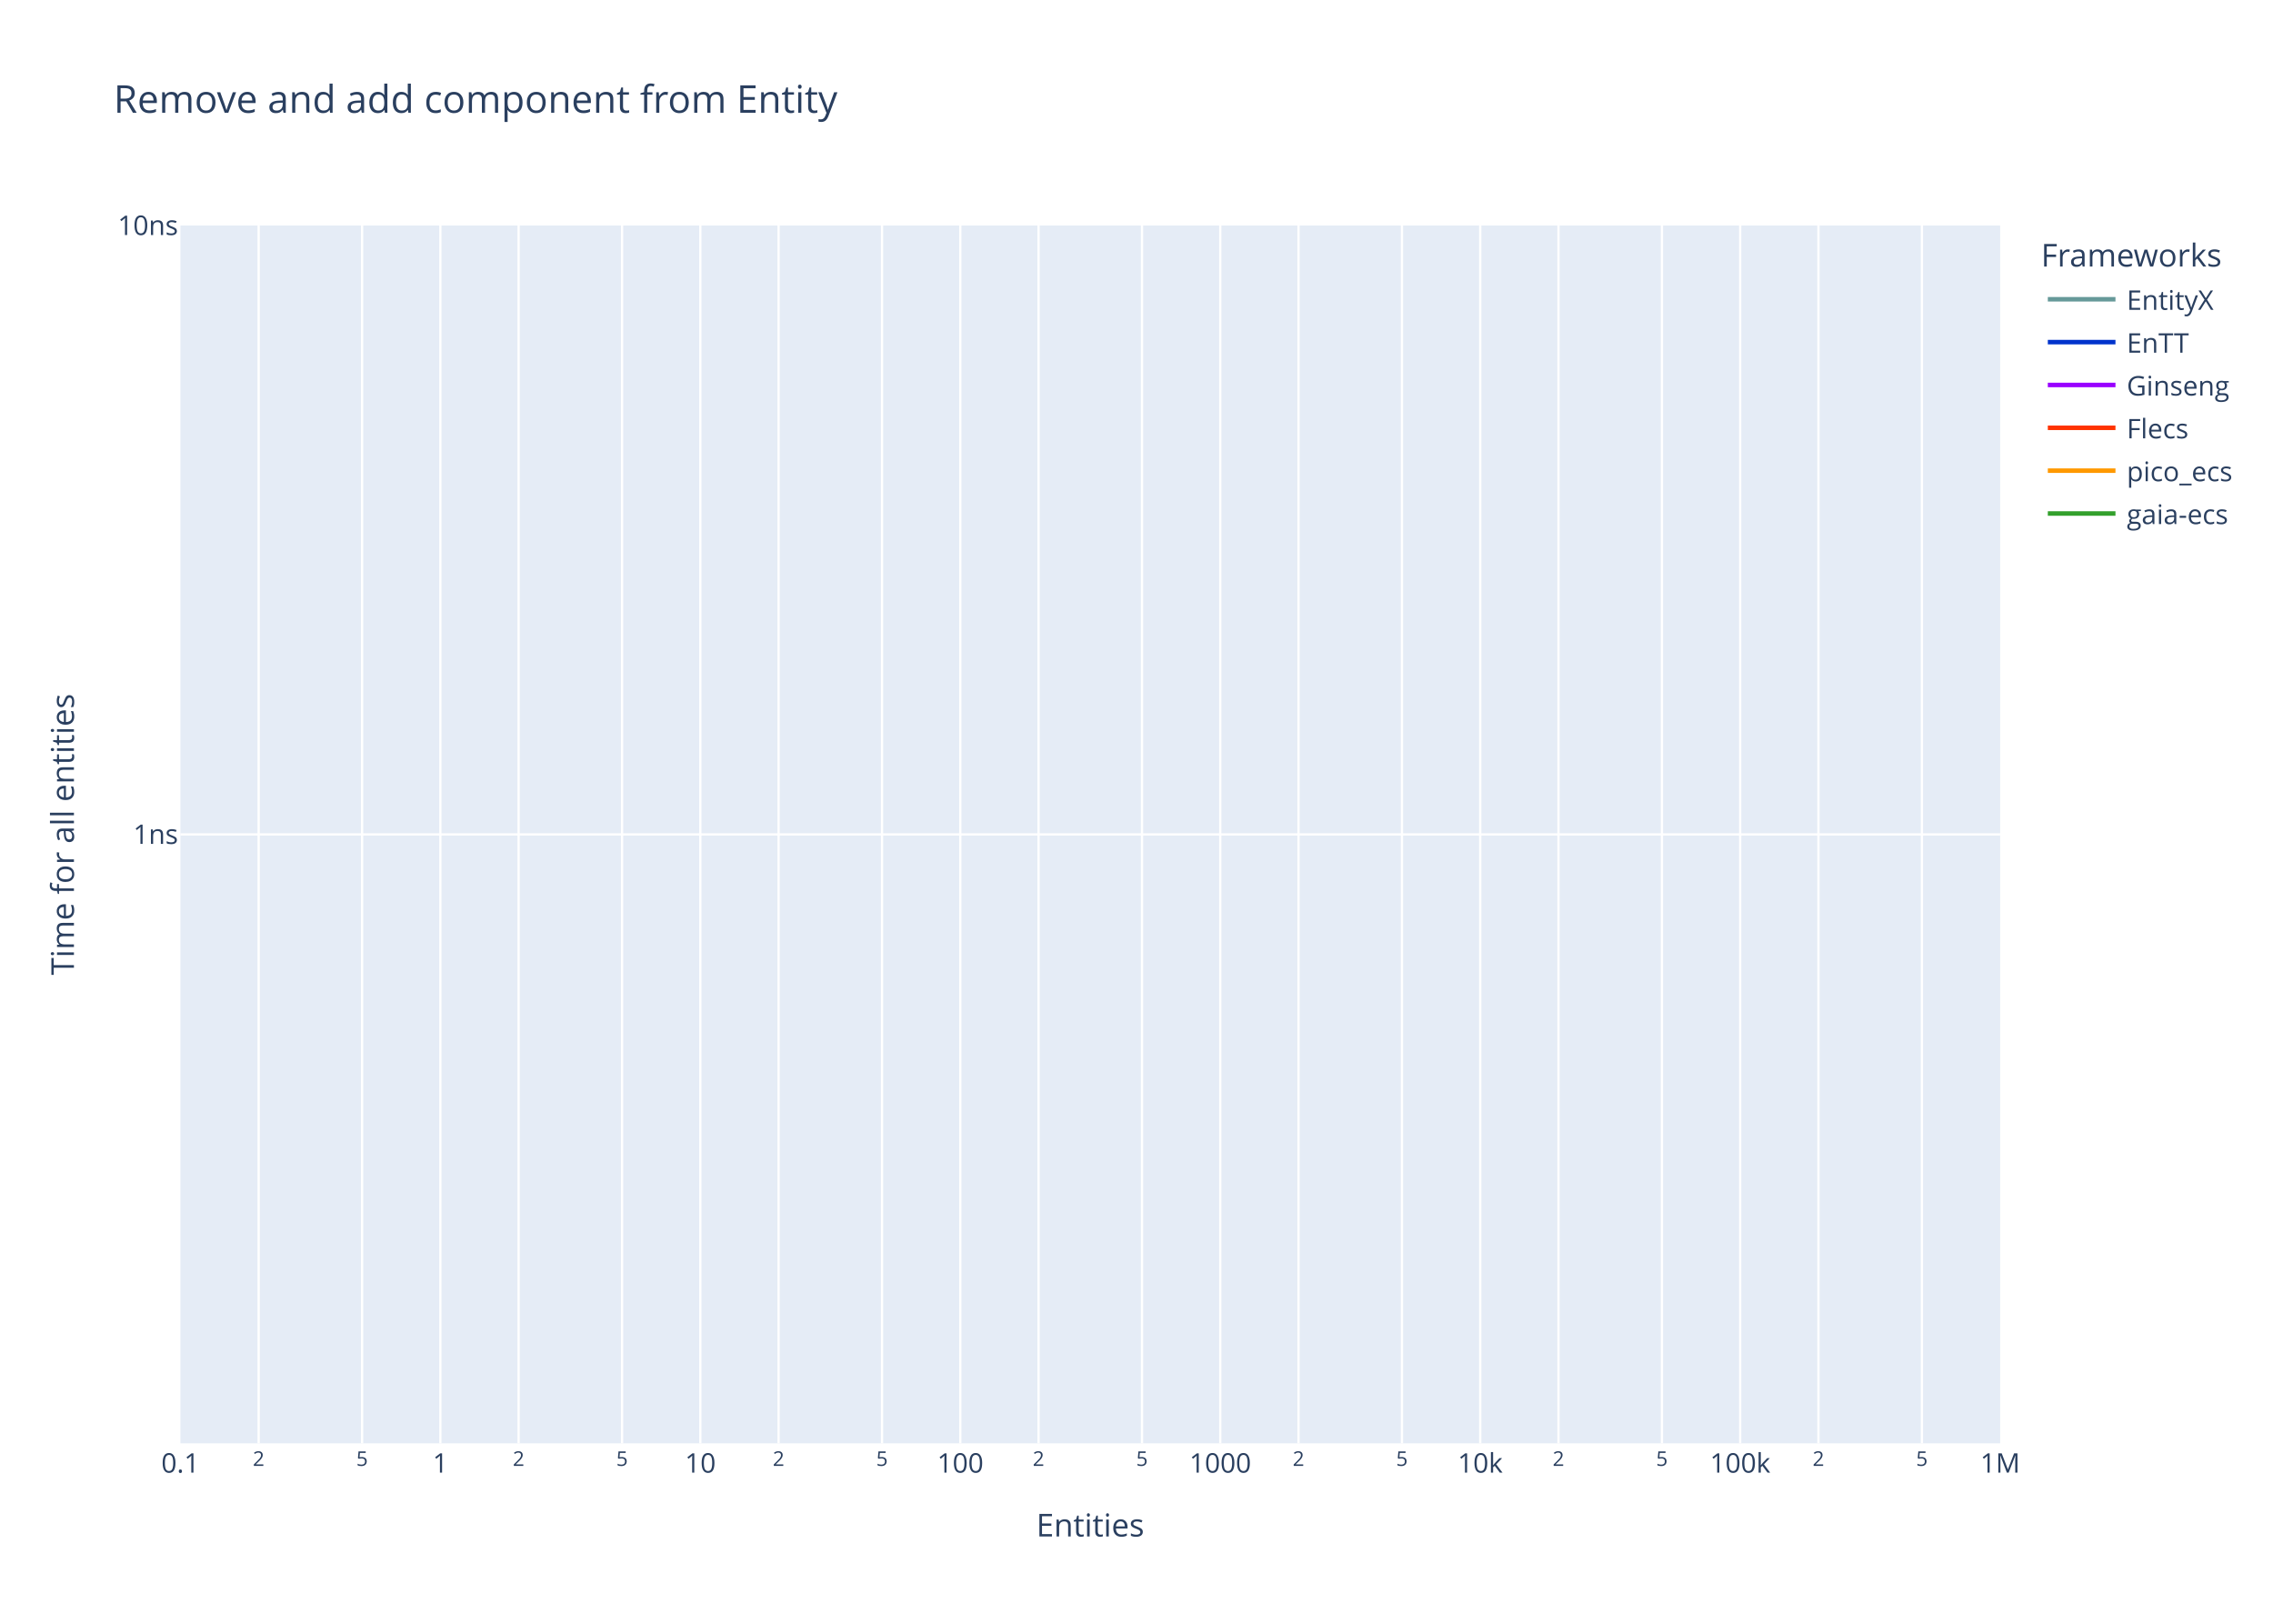
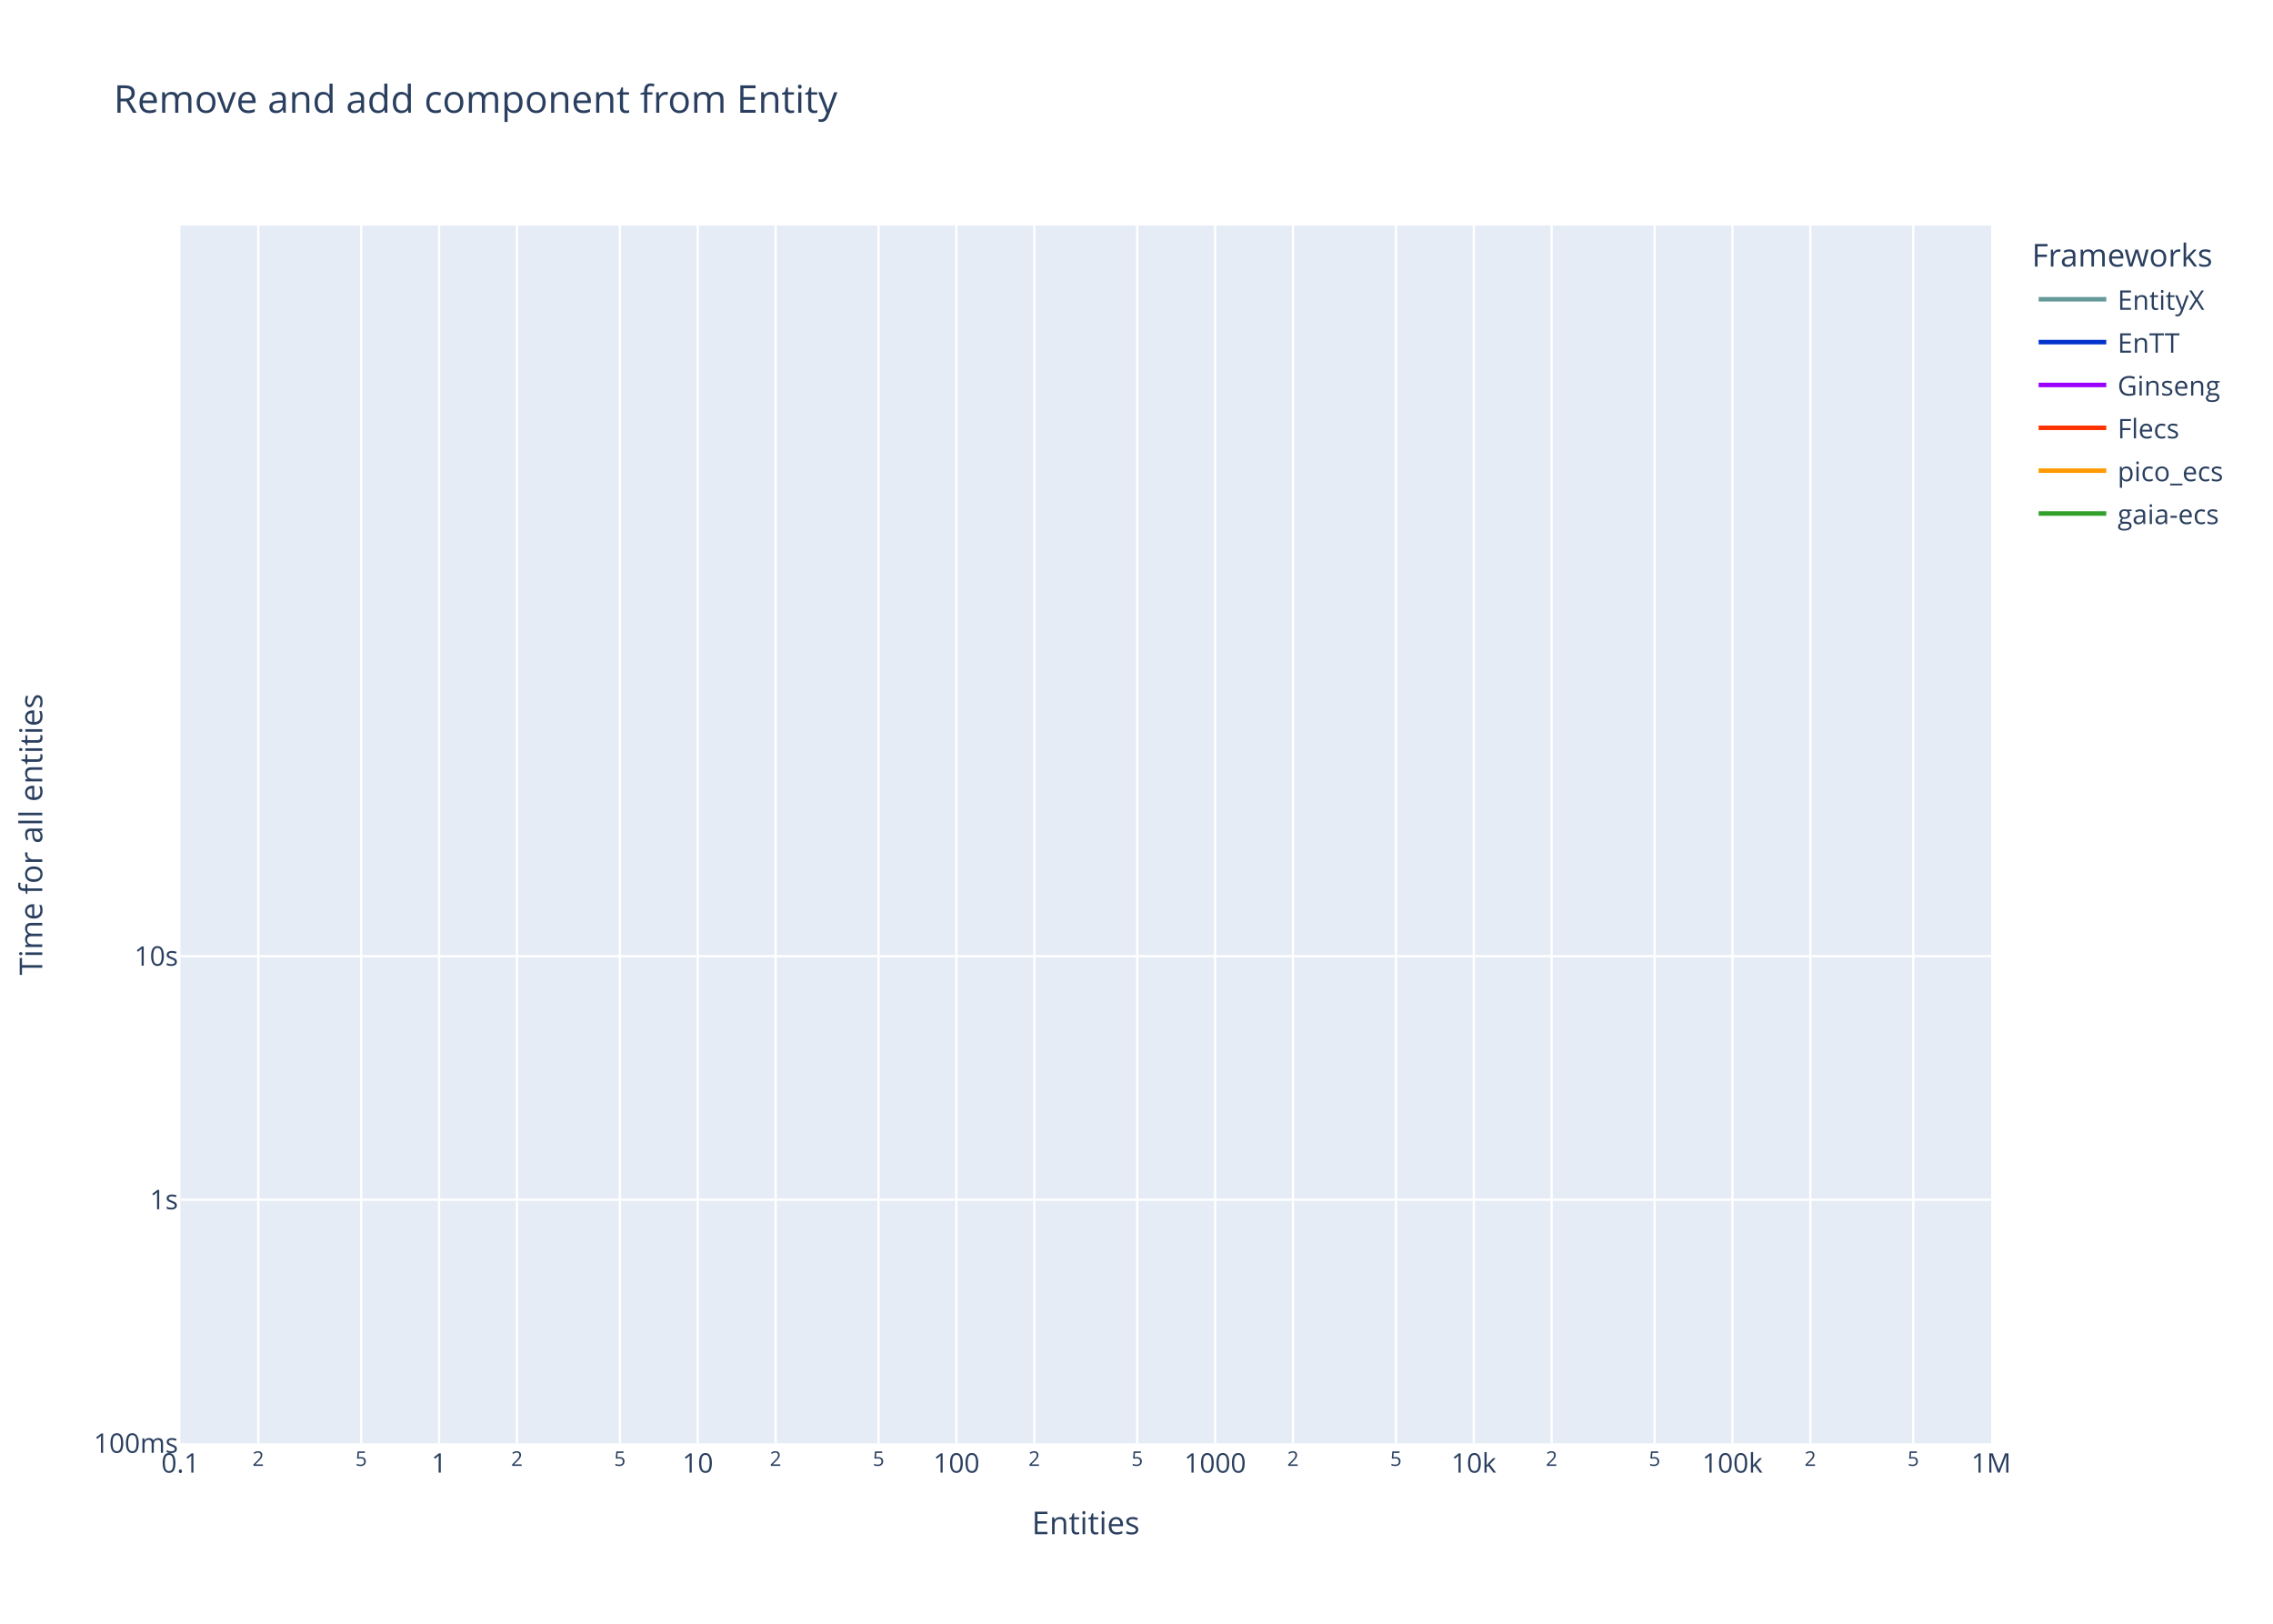
<svg xmlns="http://www.w3.org/2000/svg" class="main-svg" width="1008" height="720" style="" viewBox="0 0 1008 720">
  <rect x="0" y="0" width="1008" height="720" style="fill: rgb(255, 255, 255); fill-opacity: 1;" />
-   <defs id="defs-4d5c35">
+   <defs id="defs-098ea8">
    <g class="clips">
-       <clipPath id="clip4d5c35xyplot" class="plotclip">
-         <rect width="807" height="540" />
+       <clipPath id="clip098ea8xyplot" class="plotclip">
+         <rect width="803" height="540" />
      </clipPath>
-       <clipPath class="axesclip" id="clip4d5c35x">
-         <rect x="80" y="0" width="807" height="720" />
+       <clipPath class="axesclip" id="clip098ea8x">
+         <rect x="80" y="0" width="803" height="720" />
      </clipPath>
-       <clipPath class="axesclip" id="clip4d5c35y">
+       <clipPath class="axesclip" id="clip098ea8y">
        <rect x="0" y="100" width="1008" height="540" />
      </clipPath>
-       <clipPath class="axesclip" id="clip4d5c35xy">
-         <rect x="80" y="100" width="807" height="540" />
+       <clipPath class="axesclip" id="clip098ea8xy">
+         <rect x="80" y="100" width="803" height="540" />
      </clipPath>
    </g>
    <g class="gradients" />
    <g class="patterns" />
  </defs>
  <g class="bglayer">
-     <rect class="bg" x="80" y="100" width="807" height="540" style="fill: rgb(229, 236, 246); fill-opacity: 1; stroke-width: 0;" />
+     <rect class="bg" x="80" y="100" width="803" height="540" style="fill: rgb(229, 236, 246); fill-opacity: 1; stroke-width: 0;" />
  </g>
  <g class="layer-below">
    <g class="imagelayer" />
    <g class="shapelayer" />
  </g>
  <g class="cartesianlayer">
    <g class="subplot xy">
      <g class="layer-subplot">
        <g class="shapelayer" />
        <g class="imagelayer" />
      </g>
      <g class="minor-gridlayer">
        <g class="x" />
        <g class="y" />
      </g>
      <g class="gridlayer">
        <g class="x">
-           <path class="xgrid crisp" transform="translate(114.7,0)" d="M0,100v540" style="stroke: rgb(255, 255, 255); stroke-opacity: 1; stroke-width: 1px;" />
-           <path class="xgrid crisp" transform="translate(160.58,0)" d="M0,100v540" style="stroke: rgb(255, 255, 255); stroke-opacity: 1; stroke-width: 1px;" />
-           <path class="xgrid crisp" transform="translate(195.29,0)" d="M0,100v540" style="stroke: rgb(255, 255, 255); stroke-opacity: 1; stroke-width: 1px;" />
-           <path class="xgrid crisp" transform="translate(229.99,0)" d="M0,100v540" style="stroke: rgb(255, 255, 255); stroke-opacity: 1; stroke-width: 1px;" />
-           <path class="xgrid crisp" transform="translate(275.87,0)" d="M0,100v540" style="stroke: rgb(255, 255, 255); stroke-opacity: 1; stroke-width: 1px;" />
-           <path class="xgrid crisp" transform="translate(310.57,0)" d="M0,100v540" style="stroke: rgb(255, 255, 255); stroke-opacity: 1; stroke-width: 1px;" />
-           <path class="xgrid crisp" transform="translate(345.28,0)" d="M0,100v540" style="stroke: rgb(255, 255, 255); stroke-opacity: 1; stroke-width: 1px;" />
-           <path class="xgrid crisp" transform="translate(391.15,0)" d="M0,100v540" style="stroke: rgb(255, 255, 255); stroke-opacity: 1; stroke-width: 1px;" />
-           <path class="xgrid crisp" transform="translate(425.86,0)" d="M0,100v540" style="stroke: rgb(255, 255, 255); stroke-opacity: 1; stroke-width: 1px;" />
-           <path class="xgrid crisp" transform="translate(460.56,0)" d="M0,100v540" style="stroke: rgb(255, 255, 255); stroke-opacity: 1; stroke-width: 1px;" />
-           <path class="xgrid crisp" transform="translate(506.44,0)" d="M0,100v540" style="stroke: rgb(255, 255, 255); stroke-opacity: 1; stroke-width: 1px;" />
-           <path class="xgrid crisp" transform="translate(541.14,0)" d="M0,100v540" style="stroke: rgb(255, 255, 255); stroke-opacity: 1; stroke-width: 1px;" />
-           <path class="xgrid crisp" transform="translate(575.85,0)" d="M0,100v540" style="stroke: rgb(255, 255, 255); stroke-opacity: 1; stroke-width: 1px;" />
-           <path class="xgrid crisp" transform="translate(621.72,0)" d="M0,100v540" style="stroke: rgb(255, 255, 255); stroke-opacity: 1; stroke-width: 1px;" />
-           <path class="xgrid crisp" transform="translate(656.43,0)" d="M0,100v540" style="stroke: rgb(255, 255, 255); stroke-opacity: 1; stroke-width: 1px;" />
-           <path class="xgrid crisp" transform="translate(691.13,0)" d="M0,100v540" style="stroke: rgb(255, 255, 255); stroke-opacity: 1; stroke-width: 1px;" />
-           <path class="xgrid crisp" transform="translate(737.01,0)" d="M0,100v540" style="stroke: rgb(255, 255, 255); stroke-opacity: 1; stroke-width: 1px;" />
-           <path class="xgrid crisp" transform="translate(771.71,0)" d="M0,100v540" style="stroke: rgb(255, 255, 255); stroke-opacity: 1; stroke-width: 1px;" />
-           <path class="xgrid crisp" transform="translate(806.42,0)" d="M0,100v540" style="stroke: rgb(255, 255, 255); stroke-opacity: 1; stroke-width: 1px;" />
-           <path class="xgrid crisp" transform="translate(852.3,0)" d="M0,100v540" style="stroke: rgb(255, 255, 255); stroke-opacity: 1; stroke-width: 1px;" />
+           <path class="xgrid crisp" transform="translate(114.53,0)" d="M0,100v540" style="stroke: rgb(255, 255, 255); stroke-opacity: 1; stroke-width: 1px;" />
+           <path class="xgrid crisp" transform="translate(160.18,0)" d="M0,100v540" style="stroke: rgb(255, 255, 255); stroke-opacity: 1; stroke-width: 1px;" />
+           <path class="xgrid crisp" transform="translate(194.71,0)" d="M0,100v540" style="stroke: rgb(255, 255, 255); stroke-opacity: 1; stroke-width: 1px;" />
+           <path class="xgrid crisp" transform="translate(229.25,0)" d="M0,100v540" style="stroke: rgb(255, 255, 255); stroke-opacity: 1; stroke-width: 1px;" />
+           <path class="xgrid crisp" transform="translate(274.9,0)" d="M0,100v540" style="stroke: rgb(255, 255, 255); stroke-opacity: 1; stroke-width: 1px;" />
+           <path class="xgrid crisp" transform="translate(309.43,0)" d="M0,100v540" style="stroke: rgb(255, 255, 255); stroke-opacity: 1; stroke-width: 1px;" />
+           <path class="xgrid crisp" transform="translate(343.96,0)" d="M0,100v540" style="stroke: rgb(255, 255, 255); stroke-opacity: 1; stroke-width: 1px;" />
+           <path class="xgrid crisp" transform="translate(389.61,0)" d="M0,100v540" style="stroke: rgb(255, 255, 255); stroke-opacity: 1; stroke-width: 1px;" />
+           <path class="xgrid crisp" transform="translate(424.14,0)" d="M0,100v540" style="stroke: rgb(255, 255, 255); stroke-opacity: 1; stroke-width: 1px;" />
+           <path class="xgrid crisp" transform="translate(458.68,0)" d="M0,100v540" style="stroke: rgb(255, 255, 255); stroke-opacity: 1; stroke-width: 1px;" />
+           <path class="xgrid crisp" transform="translate(504.32,0)" d="M0,100v540" style="stroke: rgb(255, 255, 255); stroke-opacity: 1; stroke-width: 1px;" />
+           <path class="xgrid crisp" transform="translate(538.86,0)" d="M0,100v540" style="stroke: rgb(255, 255, 255); stroke-opacity: 1; stroke-width: 1px;" />
+           <path class="xgrid crisp" transform="translate(573.39,0)" d="M0,100v540" style="stroke: rgb(255, 255, 255); stroke-opacity: 1; stroke-width: 1px;" />
+           <path class="xgrid crisp" transform="translate(619.04,0)" d="M0,100v540" style="stroke: rgb(255, 255, 255); stroke-opacity: 1; stroke-width: 1px;" />
+           <path class="xgrid crisp" transform="translate(653.57,0)" d="M0,100v540" style="stroke: rgb(255, 255, 255); stroke-opacity: 1; stroke-width: 1px;" />
+           <path class="xgrid crisp" transform="translate(688.1,0)" d="M0,100v540" style="stroke: rgb(255, 255, 255); stroke-opacity: 1; stroke-width: 1px;" />
+           <path class="xgrid crisp" transform="translate(733.75,0)" d="M0,100v540" style="stroke: rgb(255, 255, 255); stroke-opacity: 1; stroke-width: 1px;" />
+           <path class="xgrid crisp" transform="translate(768.29,0)" d="M0,100v540" style="stroke: rgb(255, 255, 255); stroke-opacity: 1; stroke-width: 1px;" />
+           <path class="xgrid crisp" transform="translate(802.82,0)" d="M0,100v540" style="stroke: rgb(255, 255, 255); stroke-opacity: 1; stroke-width: 1px;" />
+           <path class="xgrid crisp" transform="translate(848.47,0)" d="M0,100v540" style="stroke: rgb(255, 255, 255); stroke-opacity: 1; stroke-width: 1px;" />
        </g>
        <g class="y">
-           <path class="ygrid crisp" transform="translate(0,370)" d="M80,0h807" style="stroke: rgb(255, 255, 255); stroke-opacity: 1; stroke-width: 1px;" />
+           <path class="ygrid crisp" transform="translate(0,532)" d="M80,0h803" style="stroke: rgb(255, 255, 255); stroke-opacity: 1; stroke-width: 1px;" />
+           <path class="ygrid crisp" transform="translate(0,424)" d="M80,0h803" style="stroke: rgb(255, 255, 255); stroke-opacity: 1; stroke-width: 1px;" />
        </g>
      </g>
      <g class="zerolinelayer" />
      <g class="layer-between">
        <g class="shapelayer" />
        <g class="imagelayer" />
      </g>
      <path class="xlines-below" />
      <path class="ylines-below" />
      <g class="overlines-below" />
      <g class="xaxislayer-below" />
      <g class="yaxislayer-below" />
      <g class="overaxes-below" />
      <g class="overplot">
-         <g class="xy" transform="translate(80,100)" clip-path="url(#clip4d5c35xyplot)">
+         <g class="xy" transform="translate(80,100)" clip-path="url(#clip098ea8xyplot)">
          <g class="scatterlayer mlayer">
-             <g class="trace scatter trace38dd47" style="stroke-miterlimit: 2; opacity: 1;">
-               <g class="fills" />
-               <g class="errorbars" />
-               <g class="lines">
-                 <path class="js-line" d="M-16140,270" style="vector-effect: none; fill: none; stroke: rgb(102, 153, 153); stroke-opacity: 1; stroke-width: 2px; opacity: 1;" />
-               </g>
-               <g class="points" />
-               <g class="text" />
-             </g>
-             <g class="trace scatter traceec660b" style="stroke-miterlimit: 2; opacity: 1;">
-               <g class="fills" />
-               <g class="errorbars" />
-               <g class="lines">
-                 <path class="js-line" d="M-16140,270" style="vector-effect: none; fill: none; stroke: rgb(0, 51, 204); stroke-opacity: 1; stroke-width: 2px; opacity: 1;" />
-               </g>
-               <g class="points" />
-               <g class="text" />
-             </g>
-             <g class="trace scatter tracefea823" style="stroke-miterlimit: 2; opacity: 1;">
-               <g class="fills" />
-               <g class="errorbars" />
-               <g class="lines">
-                 <path class="js-line" d="M-16140,270" style="vector-effect: none; fill: none; stroke: rgb(153, 0, 255); stroke-opacity: 1; stroke-width: 2px; opacity: 1;" />
-               </g>
-               <g class="points" />
-               <g class="text" />
-             </g>
-             <g class="trace scatter traceeebd34" style="stroke-miterlimit: 2; opacity: 1;">
-               <g class="fills" />
-               <g class="errorbars" />
-               <g class="lines">
-                 <path class="js-line" d="M-16140,270" style="vector-effect: none; fill: none; stroke: rgb(255, 51, 0); stroke-opacity: 1; stroke-width: 2px; opacity: 1;" />
-               </g>
-               <g class="points" />
-               <g class="text" />
-             </g>
-             <g class="trace scatter trace9affb8" style="stroke-miterlimit: 2; opacity: 1;">
-               <g class="fills" />
-               <g class="errorbars" />
-               <g class="lines">
-                 <path class="js-line" d="M-16140,11340" style="vector-effect: none; fill: none; stroke: rgb(255, 153, 0); stroke-opacity: 1; stroke-width: 2px; opacity: 1;" />
-               </g>
-               <g class="points" />
-               <g class="text" />
-             </g>
-             <g class="trace scatter trace7c9089" style="stroke-miterlimit: 2; opacity: 1;">
-               <g class="fills" />
-               <g class="errorbars" />
-               <g class="lines">
-                 <path class="js-line" d="M-16140,270" style="vector-effect: none; fill: none; stroke: rgb(51, 160, 44); stroke-opacity: 1; stroke-width: 2px; opacity: 1;" />
+             <g class="trace scatter trace575e1a" style="stroke-miterlimit: 2; opacity: 1;">
+               <g class="fills" />
+               <g class="errorbars" />
+               <g class="lines">
+                 <path class="js-line" d="M-16060,11340" style="vector-effect: none; fill: none; stroke: rgb(102, 153, 153); stroke-opacity: 1; stroke-width: 2px; opacity: 1;" />
+               </g>
+               <g class="points" />
+               <g class="text" />
+             </g>
+             <g class="trace scatter tracec7e76a" style="stroke-miterlimit: 2; opacity: 1;">
+               <g class="fills" />
+               <g class="errorbars" />
+               <g class="lines">
+                 <path class="js-line" d="M-16060,11340" style="vector-effect: none; fill: none; stroke: rgb(0, 51, 204); stroke-opacity: 1; stroke-width: 2px; opacity: 1;" />
+               </g>
+               <g class="points" />
+               <g class="text" />
+             </g>
+             <g class="trace scatter trace3b2c97" style="stroke-miterlimit: 2; opacity: 1;">
+               <g class="fills" />
+               <g class="errorbars" />
+               <g class="lines">
+                 <path class="js-line" d="M-16060,11340" style="vector-effect: none; fill: none; stroke: rgb(153, 0, 255); stroke-opacity: 1; stroke-width: 2px; opacity: 1;" />
+               </g>
+               <g class="points" />
+               <g class="text" />
+             </g>
+             <g class="trace scatter trace78938d" style="stroke-miterlimit: 2; opacity: 1;">
+               <g class="fills" />
+               <g class="errorbars" />
+               <g class="lines">
+                 <path class="js-line" d="M-16060,11340" style="vector-effect: none; fill: none; stroke: rgb(255, 51, 0); stroke-opacity: 1; stroke-width: 2px; opacity: 1;" />
+               </g>
+               <g class="points" />
+               <g class="text" />
+             </g>
+             <g class="trace scatter trace5e8bbd" style="stroke-miterlimit: 2; opacity: 1;">
+               <g class="fills" />
+               <g class="errorbars" />
+               <g class="lines">
+                 <path class="js-line" d="M-16060,11340" style="vector-effect: none; fill: none; stroke: rgb(255, 153, 0); stroke-opacity: 1; stroke-width: 2px; opacity: 1;" />
+               </g>
+               <g class="points" />
+               <g class="text" />
+             </g>
+             <g class="trace scatter tracebe4645" style="stroke-miterlimit: 2; opacity: 1;">
+               <g class="fills" />
+               <g class="errorbars" />
+               <g class="lines">
+                 <path class="js-line" d="M-16060,11340" style="vector-effect: none; fill: none; stroke: rgb(51, 160, 44); stroke-opacity: 1; stroke-width: 2px; opacity: 1;" />
              </g>
              <g class="points" />
              <g class="text" />
            </g>
          </g>
        </g>
      </g>
      <path class="xlines-above crisp" d="M0,0" style="fill: none;" />
      <path class="ylines-above crisp" d="M0,0" style="fill: none;" />
      <g class="overlines-above" />
      <g class="xaxislayer-above">
        <g class="xtick">
          <text text-anchor="middle" x="0" y="653" transform="translate(80,0)" style="font-family: 'Open Sans', verdana, arial, sans-serif; font-size: 12px; fill: rgb(42, 63, 95); fill-opacity: 1; white-space: pre; opacity: 1;">0.1</text>
        </g>
        <g class="xtick">
-           <text text-anchor="middle" x="0" y="650" style="font-family: 'Open Sans', verdana, arial, sans-serif; font-size: 9px; fill: rgb(42, 63, 95); fill-opacity: 1; white-space: pre; opacity: 1;" transform="translate(114.7,0)">2</text>
-         </g>
-         <g class="xtick">
-           <text text-anchor="middle" x="0" y="650" style="font-family: 'Open Sans', verdana, arial, sans-serif; font-size: 9px; fill: rgb(42, 63, 95); fill-opacity: 1; white-space: pre; opacity: 1;" transform="translate(160.58,0)">5</text>
-         </g>
-         <g class="xtick">
-           <text text-anchor="middle" x="0" y="653" style="font-family: 'Open Sans', verdana, arial, sans-serif; font-size: 12px; fill: rgb(42, 63, 95); fill-opacity: 1; white-space: pre; opacity: 1;" transform="translate(195.29,0)">1</text>
-         </g>
-         <g class="xtick">
-           <text text-anchor="middle" x="0" y="650" style="font-family: 'Open Sans', verdana, arial, sans-serif; font-size: 9px; fill: rgb(42, 63, 95); fill-opacity: 1; white-space: pre; opacity: 1;" transform="translate(229.99,0)">2</text>
-         </g>
-         <g class="xtick">
-           <text text-anchor="middle" x="0" y="650" style="font-family: 'Open Sans', verdana, arial, sans-serif; font-size: 9px; fill: rgb(42, 63, 95); fill-opacity: 1; white-space: pre; opacity: 1;" transform="translate(275.87,0)">5</text>
-         </g>
-         <g class="xtick">
-           <text text-anchor="middle" x="0" y="653" style="font-family: 'Open Sans', verdana, arial, sans-serif; font-size: 12px; fill: rgb(42, 63, 95); fill-opacity: 1; white-space: pre; opacity: 1;" transform="translate(310.57,0)">10</text>
-         </g>
-         <g class="xtick">
-           <text text-anchor="middle" x="0" y="650" style="font-family: 'Open Sans', verdana, arial, sans-serif; font-size: 9px; fill: rgb(42, 63, 95); fill-opacity: 1; white-space: pre; opacity: 1;" transform="translate(345.28,0)">2</text>
-         </g>
-         <g class="xtick">
-           <text text-anchor="middle" x="0" y="650" style="font-family: 'Open Sans', verdana, arial, sans-serif; font-size: 9px; fill: rgb(42, 63, 95); fill-opacity: 1; white-space: pre; opacity: 1;" transform="translate(391.15,0)">5</text>
-         </g>
-         <g class="xtick">
-           <text text-anchor="middle" x="0" y="653" style="font-family: 'Open Sans', verdana, arial, sans-serif; font-size: 12px; fill: rgb(42, 63, 95); fill-opacity: 1; white-space: pre; opacity: 1;" transform="translate(425.86,0)">100</text>
-         </g>
-         <g class="xtick">
-           <text text-anchor="middle" x="0" y="650" style="font-family: 'Open Sans', verdana, arial, sans-serif; font-size: 9px; fill: rgb(42, 63, 95); fill-opacity: 1; white-space: pre; opacity: 1;" transform="translate(460.56,0)">2</text>
-         </g>
-         <g class="xtick">
-           <text text-anchor="middle" x="0" y="650" style="font-family: 'Open Sans', verdana, arial, sans-serif; font-size: 9px; fill: rgb(42, 63, 95); fill-opacity: 1; white-space: pre; opacity: 1;" transform="translate(506.44,0)">5</text>
-         </g>
-         <g class="xtick">
-           <text text-anchor="middle" x="0" y="653" style="font-family: 'Open Sans', verdana, arial, sans-serif; font-size: 12px; fill: rgb(42, 63, 95); fill-opacity: 1; white-space: pre; opacity: 1;" transform="translate(541.14,0)">1000</text>
-         </g>
-         <g class="xtick">
-           <text text-anchor="middle" x="0" y="650" style="font-family: 'Open Sans', verdana, arial, sans-serif; font-size: 9px; fill: rgb(42, 63, 95); fill-opacity: 1; white-space: pre; opacity: 1;" transform="translate(575.85,0)">2</text>
-         </g>
-         <g class="xtick">
-           <text text-anchor="middle" x="0" y="650" style="font-family: 'Open Sans', verdana, arial, sans-serif; font-size: 9px; fill: rgb(42, 63, 95); fill-opacity: 1; white-space: pre; opacity: 1;" transform="translate(621.72,0)">5</text>
-         </g>
-         <g class="xtick">
-           <text text-anchor="middle" x="0" y="653" style="font-family: 'Open Sans', verdana, arial, sans-serif; font-size: 12px; fill: rgb(42, 63, 95); fill-opacity: 1; white-space: pre; opacity: 1;" transform="translate(656.43,0)">10k</text>
-         </g>
-         <g class="xtick">
-           <text text-anchor="middle" x="0" y="650" style="font-family: 'Open Sans', verdana, arial, sans-serif; font-size: 9px; fill: rgb(42, 63, 95); fill-opacity: 1; white-space: pre; opacity: 1;" transform="translate(691.13,0)">2</text>
-         </g>
-         <g class="xtick">
-           <text text-anchor="middle" x="0" y="650" style="font-family: 'Open Sans', verdana, arial, sans-serif; font-size: 9px; fill: rgb(42, 63, 95); fill-opacity: 1; white-space: pre; opacity: 1;" transform="translate(737.01,0)">5</text>
-         </g>
-         <g class="xtick">
-           <text text-anchor="middle" x="0" y="653" style="font-family: 'Open Sans', verdana, arial, sans-serif; font-size: 12px; fill: rgb(42, 63, 95); fill-opacity: 1; white-space: pre; opacity: 1;" transform="translate(771.71,0)">100k</text>
-         </g>
-         <g class="xtick">
-           <text text-anchor="middle" x="0" y="650" style="font-family: 'Open Sans', verdana, arial, sans-serif; font-size: 9px; fill: rgb(42, 63, 95); fill-opacity: 1; white-space: pre; opacity: 1;" transform="translate(806.42,0)">2</text>
-         </g>
-         <g class="xtick">
-           <text text-anchor="middle" x="0" y="650" style="font-family: 'Open Sans', verdana, arial, sans-serif; font-size: 9px; fill: rgb(42, 63, 95); fill-opacity: 1; white-space: pre; opacity: 1;" transform="translate(852.3,0)">5</text>
-         </g>
-         <g class="xtick">
-           <text text-anchor="middle" x="0" y="653" style="font-family: 'Open Sans', verdana, arial, sans-serif; font-size: 12px; fill: rgb(42, 63, 95); fill-opacity: 1; white-space: pre; opacity: 1;" transform="translate(887,0)">1M</text>
+           <text text-anchor="middle" x="0" y="650" style="font-family: 'Open Sans', verdana, arial, sans-serif; font-size: 9px; fill: rgb(42, 63, 95); fill-opacity: 1; white-space: pre; opacity: 1;" transform="translate(114.53,0)">2</text>
+         </g>
+         <g class="xtick">
+           <text text-anchor="middle" x="0" y="650" style="font-family: 'Open Sans', verdana, arial, sans-serif; font-size: 9px; fill: rgb(42, 63, 95); fill-opacity: 1; white-space: pre; opacity: 1;" transform="translate(160.18,0)">5</text>
+         </g>
+         <g class="xtick">
+           <text text-anchor="middle" x="0" y="653" style="font-family: 'Open Sans', verdana, arial, sans-serif; font-size: 12px; fill: rgb(42, 63, 95); fill-opacity: 1; white-space: pre; opacity: 1;" transform="translate(194.71,0)">1</text>
+         </g>
+         <g class="xtick">
+           <text text-anchor="middle" x="0" y="650" style="font-family: 'Open Sans', verdana, arial, sans-serif; font-size: 9px; fill: rgb(42, 63, 95); fill-opacity: 1; white-space: pre; opacity: 1;" transform="translate(229.25,0)">2</text>
+         </g>
+         <g class="xtick">
+           <text text-anchor="middle" x="0" y="650" style="font-family: 'Open Sans', verdana, arial, sans-serif; font-size: 9px; fill: rgb(42, 63, 95); fill-opacity: 1; white-space: pre; opacity: 1;" transform="translate(274.9,0)">5</text>
+         </g>
+         <g class="xtick">
+           <text text-anchor="middle" x="0" y="653" style="font-family: 'Open Sans', verdana, arial, sans-serif; font-size: 12px; fill: rgb(42, 63, 95); fill-opacity: 1; white-space: pre; opacity: 1;" transform="translate(309.43,0)">10</text>
+         </g>
+         <g class="xtick">
+           <text text-anchor="middle" x="0" y="650" style="font-family: 'Open Sans', verdana, arial, sans-serif; font-size: 9px; fill: rgb(42, 63, 95); fill-opacity: 1; white-space: pre; opacity: 1;" transform="translate(343.96,0)">2</text>
+         </g>
+         <g class="xtick">
+           <text text-anchor="middle" x="0" y="650" style="font-family: 'Open Sans', verdana, arial, sans-serif; font-size: 9px; fill: rgb(42, 63, 95); fill-opacity: 1; white-space: pre; opacity: 1;" transform="translate(389.61,0)">5</text>
+         </g>
+         <g class="xtick">
+           <text text-anchor="middle" x="0" y="653" style="font-family: 'Open Sans', verdana, arial, sans-serif; font-size: 12px; fill: rgb(42, 63, 95); fill-opacity: 1; white-space: pre; opacity: 1;" transform="translate(424.14,0)">100</text>
+         </g>
+         <g class="xtick">
+           <text text-anchor="middle" x="0" y="650" style="font-family: 'Open Sans', verdana, arial, sans-serif; font-size: 9px; fill: rgb(42, 63, 95); fill-opacity: 1; white-space: pre; opacity: 1;" transform="translate(458.68,0)">2</text>
+         </g>
+         <g class="xtick">
+           <text text-anchor="middle" x="0" y="650" style="font-family: 'Open Sans', verdana, arial, sans-serif; font-size: 9px; fill: rgb(42, 63, 95); fill-opacity: 1; white-space: pre; opacity: 1;" transform="translate(504.32,0)">5</text>
+         </g>
+         <g class="xtick">
+           <text text-anchor="middle" x="0" y="653" style="font-family: 'Open Sans', verdana, arial, sans-serif; font-size: 12px; fill: rgb(42, 63, 95); fill-opacity: 1; white-space: pre; opacity: 1;" transform="translate(538.86,0)">1000</text>
+         </g>
+         <g class="xtick">
+           <text text-anchor="middle" x="0" y="650" style="font-family: 'Open Sans', verdana, arial, sans-serif; font-size: 9px; fill: rgb(42, 63, 95); fill-opacity: 1; white-space: pre; opacity: 1;" transform="translate(573.39,0)">2</text>
+         </g>
+         <g class="xtick">
+           <text text-anchor="middle" x="0" y="650" style="font-family: 'Open Sans', verdana, arial, sans-serif; font-size: 9px; fill: rgb(42, 63, 95); fill-opacity: 1; white-space: pre; opacity: 1;" transform="translate(619.04,0)">5</text>
+         </g>
+         <g class="xtick">
+           <text text-anchor="middle" x="0" y="653" style="font-family: 'Open Sans', verdana, arial, sans-serif; font-size: 12px; fill: rgb(42, 63, 95); fill-opacity: 1; white-space: pre; opacity: 1;" transform="translate(653.57,0)">10k</text>
+         </g>
+         <g class="xtick">
+           <text text-anchor="middle" x="0" y="650" style="font-family: 'Open Sans', verdana, arial, sans-serif; font-size: 9px; fill: rgb(42, 63, 95); fill-opacity: 1; white-space: pre; opacity: 1;" transform="translate(688.1,0)">2</text>
+         </g>
+         <g class="xtick">
+           <text text-anchor="middle" x="0" y="650" style="font-family: 'Open Sans', verdana, arial, sans-serif; font-size: 9px; fill: rgb(42, 63, 95); fill-opacity: 1; white-space: pre; opacity: 1;" transform="translate(733.75,0)">5</text>
+         </g>
+         <g class="xtick">
+           <text text-anchor="middle" x="0" y="653" style="font-family: 'Open Sans', verdana, arial, sans-serif; font-size: 12px; fill: rgb(42, 63, 95); fill-opacity: 1; white-space: pre; opacity: 1;" transform="translate(768.29,0)">100k</text>
+         </g>
+         <g class="xtick">
+           <text text-anchor="middle" x="0" y="650" style="font-family: 'Open Sans', verdana, arial, sans-serif; font-size: 9px; fill: rgb(42, 63, 95); fill-opacity: 1; white-space: pre; opacity: 1;" transform="translate(802.82,0)">2</text>
+         </g>
+         <g class="xtick">
+           <text text-anchor="middle" x="0" y="650" style="font-family: 'Open Sans', verdana, arial, sans-serif; font-size: 9px; fill: rgb(42, 63, 95); fill-opacity: 1; white-space: pre; opacity: 1;" transform="translate(848.47,0)">5</text>
+         </g>
+         <g class="xtick">
+           <text text-anchor="middle" x="0" y="653" style="font-family: 'Open Sans', verdana, arial, sans-serif; font-size: 12px; fill: rgb(42, 63, 95); fill-opacity: 1; white-space: pre; opacity: 1;" transform="translate(883,0)">1M</text>
        </g>
      </g>
      <g class="yaxislayer-above">
        <g class="ytick">
-           <text text-anchor="end" x="79" y="4.2" transform="translate(0,370)" style="font-family: 'Open Sans', verdana, arial, sans-serif; font-size: 12px; fill: rgb(42, 63, 95); fill-opacity: 1; white-space: pre; opacity: 1;">1ns</text>
+           <text text-anchor="end" x="79" y="4.2" transform="translate(0,640)" style="font-family: 'Open Sans', verdana, arial, sans-serif; font-size: 12px; fill: rgb(42, 63, 95); fill-opacity: 1; white-space: pre; opacity: 1;">100ms</text>
        </g>
        <g class="ytick">
-           <text text-anchor="end" x="79" y="4.2" style="font-family: 'Open Sans', verdana, arial, sans-serif; font-size: 12px; fill: rgb(42, 63, 95); fill-opacity: 1; white-space: pre; opacity: 1;" transform="translate(0,100)">10ns</text>
+           <text text-anchor="end" x="79" y="4.2" style="font-family: 'Open Sans', verdana, arial, sans-serif; font-size: 12px; fill: rgb(42, 63, 95); fill-opacity: 1; white-space: pre; opacity: 1;" transform="translate(0,532)">1s</text>
+         </g>
+         <g class="ytick">
+           <text text-anchor="end" x="79" y="4.2" style="font-family: 'Open Sans', verdana, arial, sans-serif; font-size: 12px; fill: rgb(42, 63, 95); fill-opacity: 1; white-space: pre; opacity: 1;" transform="translate(0,424)">10s</text>
        </g>
      </g>
      <g class="overaxes-above" />
    </g>
  </g>
  <g class="polarlayer" />
  <g class="smithlayer" />
  <g class="ternarylayer" />
  <g class="geolayer" />
  <g class="funnelarealayer" />
  <g class="pielayer" />
  <g class="iciclelayer" />
  <g class="treemaplayer" />
  <g class="sunburstlayer" />
  <g class="glimages" />
-   <defs id="topdefs-4d5c35">
+   <defs id="topdefs-098ea8">
    <g class="clips" />
-     <clipPath id="legend4d5c35">
-       <rect width="93" height="143" x="0" y="0" />
+     <clipPath id="legend098ea8">
+       <rect width="97" height="143" x="0" y="0" />
    </clipPath>
  </defs>
  <g class="layer-above">
    <g class="imagelayer" />
    <g class="shapelayer" />
  </g>
  <g class="infolayer">
-     <g class="legend" pointer-events="all" transform="translate(903.14,100)">
-       <rect class="bg" shape-rendering="crispEdges" width="93" height="143" x="0" y="0" style="stroke: rgb(68, 68, 68); stroke-opacity: 1; fill: rgb(255, 255, 255); fill-opacity: 1; stroke-width: 0px;" />
-       <g class="scrollbox" transform="" clip-path="url(#legend4d5c35)">
+     <g class="legend" pointer-events="all" transform="translate(899.06,100)">
+       <rect class="bg" shape-rendering="crispEdges" width="97" height="143" x="0" y="0" style="stroke: rgb(68, 68, 68); stroke-opacity: 1; fill: rgb(255, 255, 255); fill-opacity: 1; stroke-width: 0px;" />
+       <g class="scrollbox" transform="" clip-path="url(#legend098ea8)">
        <text class="legendtitletext" text-anchor="start" x="2" y="18.2" style="font-family: 'Open Sans', verdana, arial, sans-serif; font-size: 14px; fill: rgb(42, 63, 95); fill-opacity: 1; white-space: pre;">Frameworks</text>
        <g class="groups" transform="">
          <g class="traces" transform="translate(0,32.7)" style="opacity: 1;">
            <text class="legendtext" text-anchor="start" x="40" y="4.68" style="font-family: 'Open Sans', verdana, arial, sans-serif; font-size: 12px; fill: rgb(42, 63, 95); fill-opacity: 1; white-space: pre;">EntityX</text>
            <g class="layers" style="opacity: 1;">
              <g class="legendfill" />
              <g class="legendlines">
                <path class="js-line" d="M5,0h30" style="fill: none; stroke: rgb(102, 153, 153); stroke-opacity: 1; stroke-width: 2px;" />
              </g>
              <g class="legendsymbols">
                <g class="legendpoints" />
              </g>
            </g>
-             <rect class="legendtoggle" x="0" y="-9.5" width="87.188" height="19" style="fill: rgb(0, 0, 0); fill-opacity: 0;" />
+             <rect class="legendtoggle" x="0" y="-9.5" width="91.125" height="19" style="fill: rgb(0, 0, 0); fill-opacity: 0;" />
          </g>
        </g>
        <g class="groups" transform="">
          <g class="traces" transform="translate(0,51.7)" style="opacity: 1;">
            <text class="legendtext" text-anchor="start" x="40" y="4.68" style="font-family: 'Open Sans', verdana, arial, sans-serif; font-size: 12px; fill: rgb(42, 63, 95); fill-opacity: 1; white-space: pre;">EnTT</text>
            <g class="layers" style="opacity: 1;">
              <g class="legendfill" />
              <g class="legendlines">
                <path class="js-line" d="M5,0h30" style="fill: none; stroke: rgb(0, 51, 204); stroke-opacity: 1; stroke-width: 2px;" />
              </g>
              <g class="legendsymbols">
                <g class="legendpoints" />
              </g>
            </g>
-             <rect class="legendtoggle" x="0" y="-9.5" width="87.188" height="19" style="fill: rgb(0, 0, 0); fill-opacity: 0;" />
+             <rect class="legendtoggle" x="0" y="-9.5" width="91.125" height="19" style="fill: rgb(0, 0, 0); fill-opacity: 0;" />
          </g>
        </g>
        <g class="groups" transform="">
          <g class="traces" transform="translate(0,70.7)" style="opacity: 1;">
            <text class="legendtext" text-anchor="start" x="40" y="4.68" style="font-family: 'Open Sans', verdana, arial, sans-serif; font-size: 12px; fill: rgb(42, 63, 95); fill-opacity: 1; white-space: pre;">Ginseng</text>
            <g class="layers" style="opacity: 1;">
              <g class="legendfill" />
              <g class="legendlines">
                <path class="js-line" d="M5,0h30" style="fill: none; stroke: rgb(153, 0, 255); stroke-opacity: 1; stroke-width: 2px;" />
              </g>
              <g class="legendsymbols">
                <g class="legendpoints" />
              </g>
            </g>
-             <rect class="legendtoggle" x="0" y="-9.5" width="87.188" height="19" style="fill: rgb(0, 0, 0); fill-opacity: 0;" />
+             <rect class="legendtoggle" x="0" y="-9.5" width="91.125" height="19" style="fill: rgb(0, 0, 0); fill-opacity: 0;" />
          </g>
        </g>
        <g class="groups" transform="">
          <g class="traces" transform="translate(0,89.7)" style="opacity: 1;">
            <text class="legendtext" text-anchor="start" x="40" y="4.68" style="font-family: 'Open Sans', verdana, arial, sans-serif; font-size: 12px; fill: rgb(42, 63, 95); fill-opacity: 1; white-space: pre;">Flecs</text>
            <g class="layers" style="opacity: 1;">
              <g class="legendfill" />
              <g class="legendlines">
                <path class="js-line" d="M5,0h30" style="fill: none; stroke: rgb(255, 51, 0); stroke-opacity: 1; stroke-width: 2px;" />
              </g>
              <g class="legendsymbols">
                <g class="legendpoints" />
              </g>
            </g>
-             <rect class="legendtoggle" x="0" y="-9.5" width="87.188" height="19" style="fill: rgb(0, 0, 0); fill-opacity: 0;" />
+             <rect class="legendtoggle" x="0" y="-9.5" width="91.125" height="19" style="fill: rgb(0, 0, 0); fill-opacity: 0;" />
          </g>
        </g>
        <g class="groups" transform="">
          <g class="traces" transform="translate(0,108.7)" style="opacity: 1;">
            <text class="legendtext" text-anchor="start" x="40" y="4.68" style="font-family: 'Open Sans', verdana, arial, sans-serif; font-size: 12px; fill: rgb(42, 63, 95); fill-opacity: 1; white-space: pre;">pico_ecs</text>
            <g class="layers" style="opacity: 1;">
              <g class="legendfill" />
              <g class="legendlines">
                <path class="js-line" d="M5,0h30" style="fill: none; stroke: rgb(255, 153, 0); stroke-opacity: 1; stroke-width: 2px;" />
              </g>
              <g class="legendsymbols">
                <g class="legendpoints" />
              </g>
            </g>
-             <rect class="legendtoggle" x="0" y="-9.5" width="87.188" height="19" style="fill: rgb(0, 0, 0); fill-opacity: 0;" />
+             <rect class="legendtoggle" x="0" y="-9.5" width="91.125" height="19" style="fill: rgb(0, 0, 0); fill-opacity: 0;" />
          </g>
        </g>
        <g class="groups" transform="">
          <g class="traces" transform="translate(0,127.7)" style="opacity: 1;">
            <text class="legendtext" text-anchor="start" x="40" y="4.68" style="font-family: 'Open Sans', verdana, arial, sans-serif; font-size: 12px; fill: rgb(42, 63, 95); fill-opacity: 1; white-space: pre;">gaia-ecs</text>
            <g class="layers" style="opacity: 1;">
              <g class="legendfill" />
              <g class="legendlines">
                <path class="js-line" d="M5,0h30" style="fill: none; stroke: rgb(51, 160, 44); stroke-opacity: 1; stroke-width: 2px;" />
              </g>
              <g class="legendsymbols">
                <g class="legendpoints" />
              </g>
            </g>
-             <rect class="legendtoggle" x="0" y="-9.5" width="87.188" height="19" style="fill: rgb(0, 0, 0); fill-opacity: 0;" />
+             <rect class="legendtoggle" x="0" y="-9.5" width="91.125" height="19" style="fill: rgb(0, 0, 0); fill-opacity: 0;" />
          </g>
        </g>
      </g>
      <rect class="scrollbar" rx="20" ry="3" width="0" height="0" x="0" y="0" style="fill: rgb(128, 139, 164); fill-opacity: 1;" />
    </g>
    <g class="g-gtitle">
      <text class="gtitle" x="50.4" y="50" text-anchor="start" dy="0em" style="opacity: 1; font-family: 'Open Sans', verdana, arial, sans-serif; font-size: 17px; fill: rgb(42, 63, 95); fill-opacity: 1; white-space: pre;">Remove and add component from Entity</text>
    </g>
    <g class="g-xtitle">
-       <text class="xtitle" x="483.5" y="681.3" text-anchor="middle" style="opacity: 1; font-family: 'Open Sans', verdana, arial, sans-serif; font-size: 14px; fill: rgb(42, 63, 95); fill-opacity: 1; white-space: pre;">Entities</text>
+       <text class="xtitle" x="481.5" y="680.3" text-anchor="middle" style="opacity: 1; font-family: 'Open Sans', verdana, arial, sans-serif; font-size: 14px; fill: rgb(42, 63, 95); fill-opacity: 1; white-space: pre;">Entities</text>
    </g>
    <g class="g-ytitle">
-       <text class="ytitle" transform="rotate(-90,32.7875,370)" x="32.788" y="370" text-anchor="middle" style="opacity: 1; font-family: 'Open Sans', verdana, arial, sans-serif; font-size: 14px; fill: rgb(42, 63, 95); fill-opacity: 1; white-space: pre;">Time for all entities</text>
+       <text class="ytitle" transform="rotate(-90,18.74063,370)" x="18.741" y="370" text-anchor="middle" style="opacity: 1; font-family: 'Open Sans', verdana, arial, sans-serif; font-size: 14px; fill: rgb(42, 63, 95); fill-opacity: 1; white-space: pre;">Time for all entities</text>
    </g>
  </g>
</svg>
